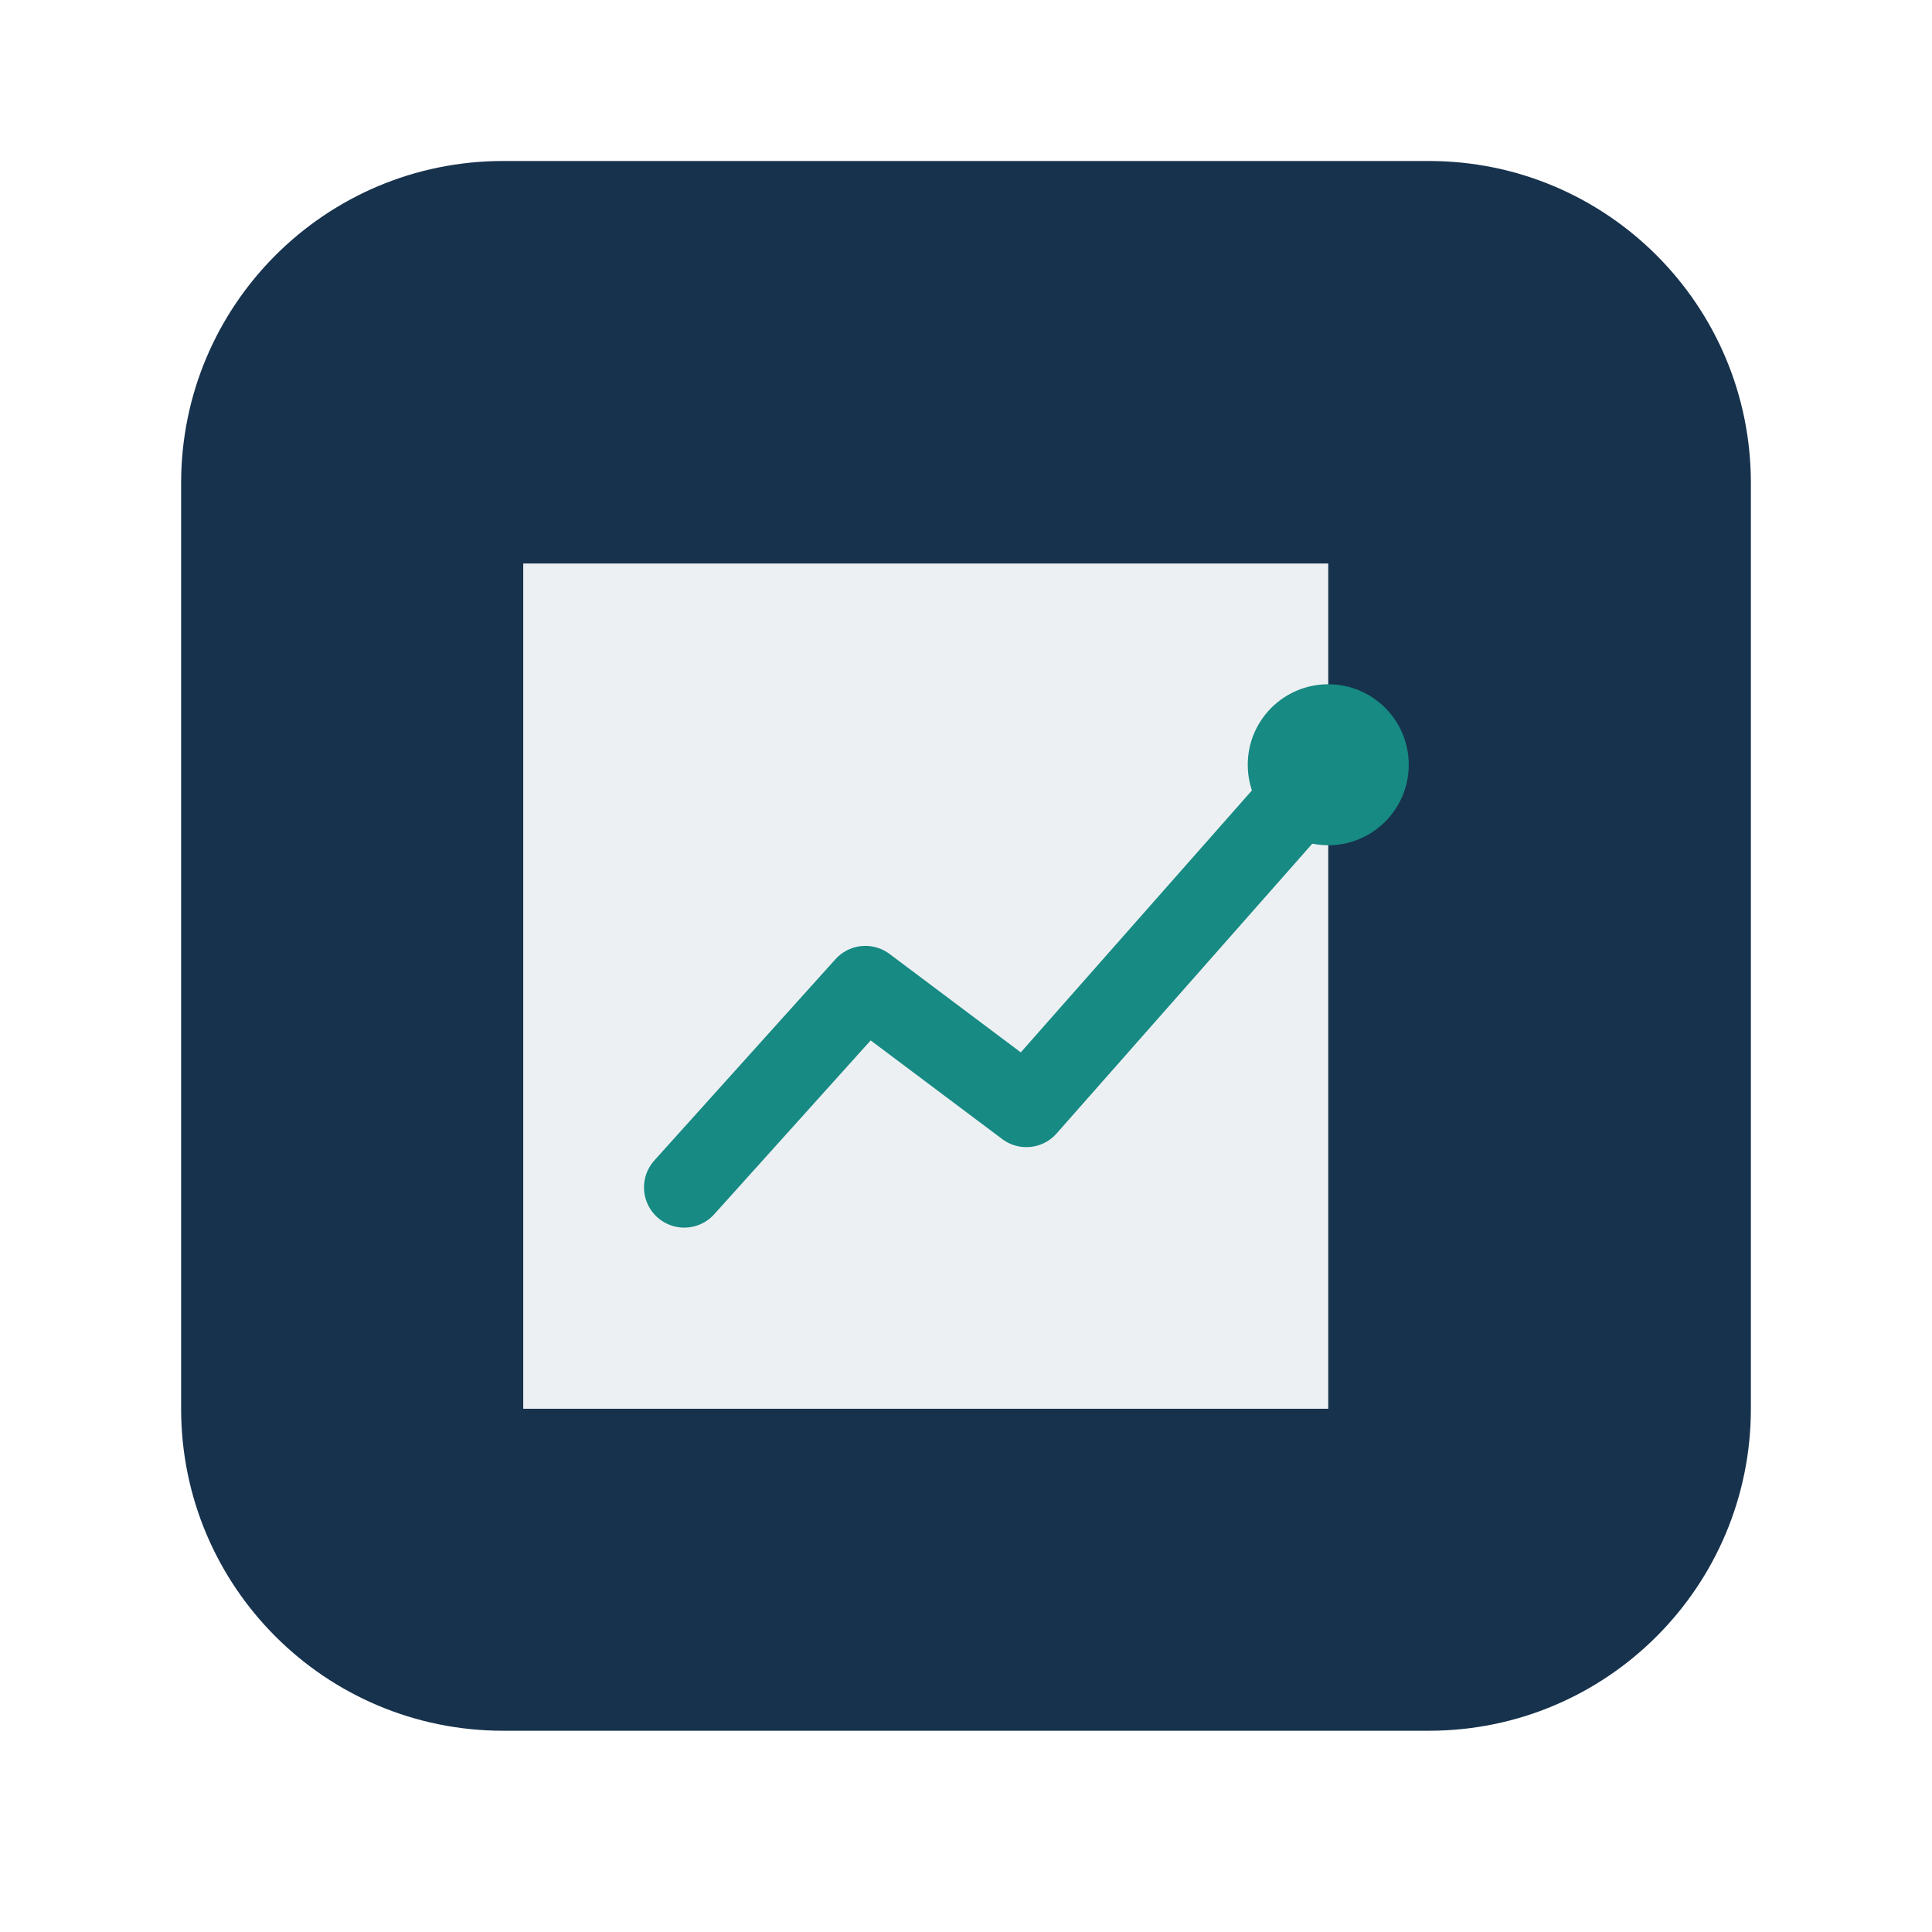
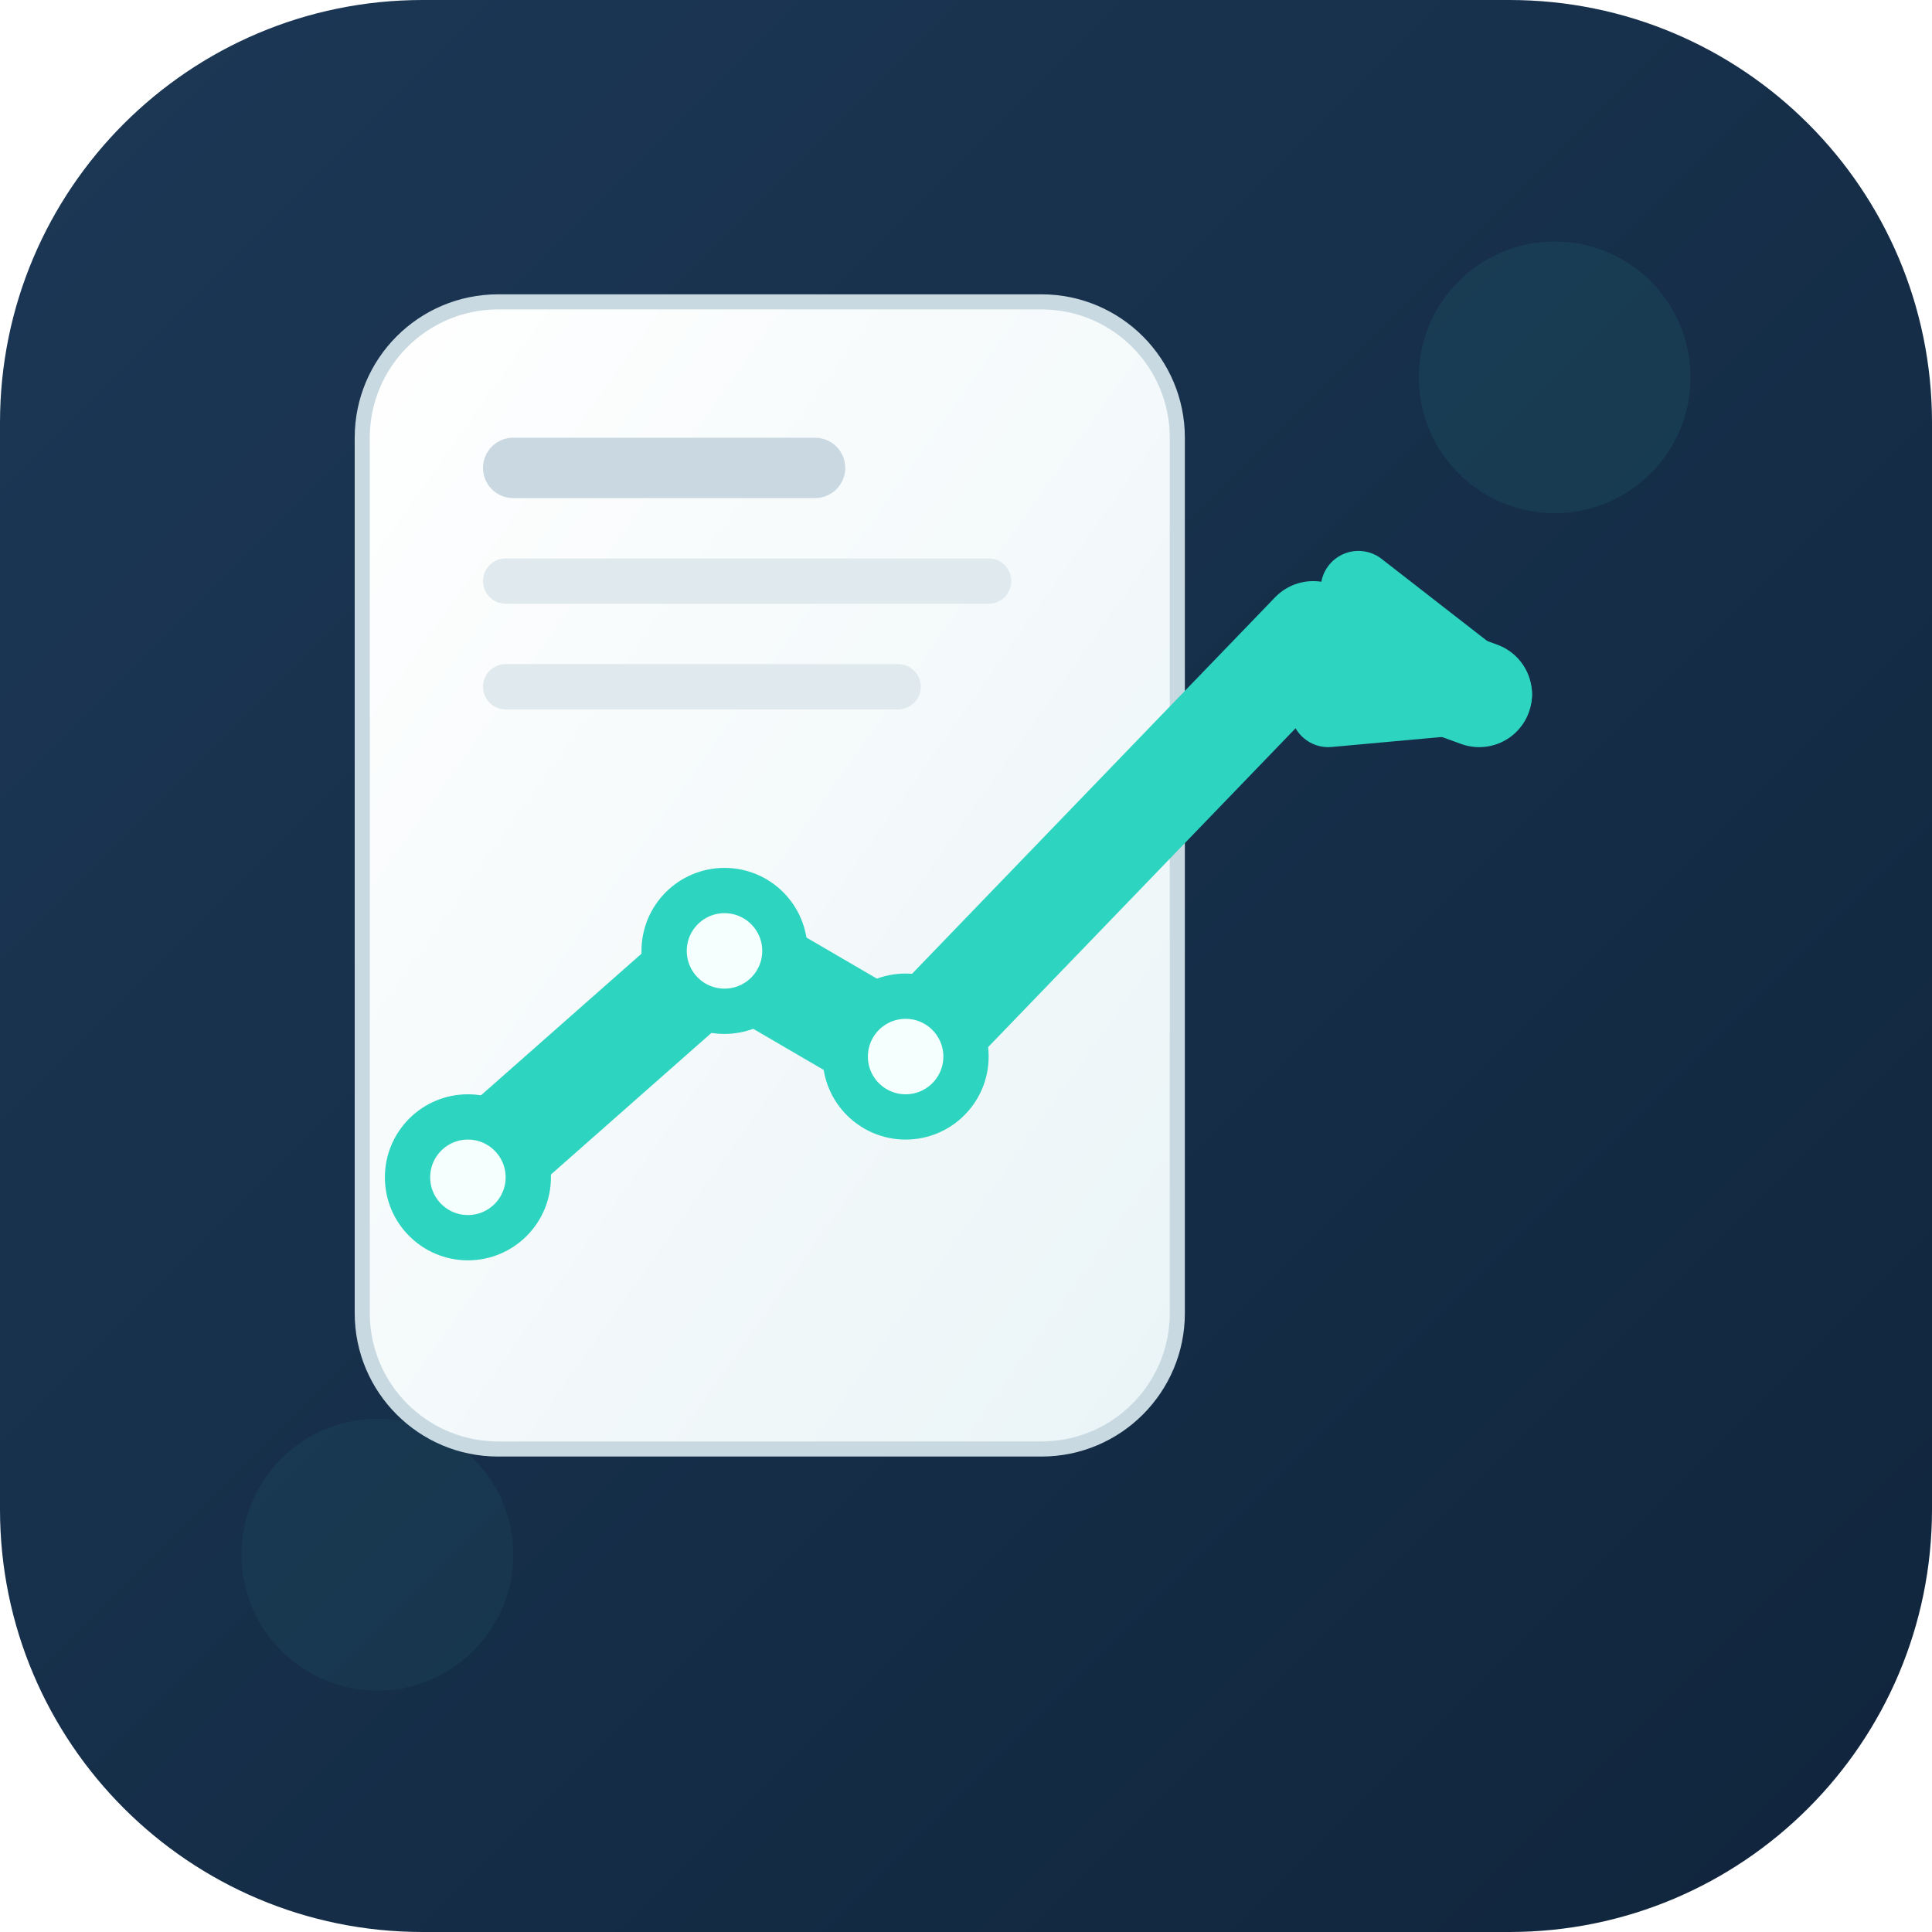
- <svg xmlns="http://www.w3.org/2000/svg" width="128" height="128" viewBox="-5 0 96 96" role="img" aria-label="Icône de l’extension">
-   <rect x="4" y="8" width="78" height="78" rx="16" fill="#17324d" />
-   <path d="M21 28h40v42H21z" fill="#f6f8fa" opacity=".96" />
-   <path d="M29 59l9-10 8 6 15-17" fill="none" stroke="#168a83" stroke-linecap="round" stroke-linejoin="round" stroke-width="4" />
-   <circle cx="61" cy="38" r="4" fill="#168a83" />
+ <svg xmlns="http://www.w3.org/2000/svg" width="128" height="128" viewBox="0 0 128 128" role="img" aria-labelledby="title desc">
+   <defs>
+     <linearGradient id="background" x1="0" y1="0" x2="1" y2="1">
+       <stop offset="0" stop-color="#1C3856" />
+       <stop offset="1" stop-color="#10253C" />
+     </linearGradient>
+     <linearGradient id="paper" x1="0" y1="0" x2="1" y2="1">
+       <stop offset="0" stop-color="#FFFFFF" />
+       <stop offset="1" stop-color="#EAF4F7" />
+     </linearGradient>
+   </defs>
+   <rect width="128" height="128" rx="28" fill="url(#background)" />
+   <circle cx="103" cy="25" r="9" fill="#2DD4BF" opacity=".08" />
+   <circle cx="25" cy="103" r="9" fill="#2DD4BF" opacity=".06" />
+   <rect x="24" y="20" width="54" height="76" rx="9" fill="url(#paper)" stroke="#C8D9E1" stroke-width="1" />
+   <rect x="32" y="29" width="24" height="4" rx="2" fill="#C9D8E1" />
+   <rect x="32" y="37" width="35" height="3" rx="1.5" fill="#E0E9EE" />
+   <rect x="32" y="44" width="29" height="3" rx="1.5" fill="#E0E9EE" />
+   <path d="M31 78l17-15 12 7 27-28 11 4" fill="none" stroke="#2DD4BF" stroke-width="7" stroke-linecap="round" stroke-linejoin="round" />
+   <path d="M90 39l9 7-11 1" fill="none" stroke="#2DD4BF" stroke-width="5" stroke-linecap="round" stroke-linejoin="round" />
+   <circle cx="31" cy="78" r="4" fill="#F5FFFE" stroke="#2DD4BF" stroke-width="3" />
+   <circle cx="48" cy="63" r="4" fill="#F5FFFE" stroke="#2DD4BF" stroke-width="3" />
+   <circle cx="60" cy="70" r="4" fill="#F5FFFE" stroke="#2DD4BF" stroke-width="3" />
</svg>
